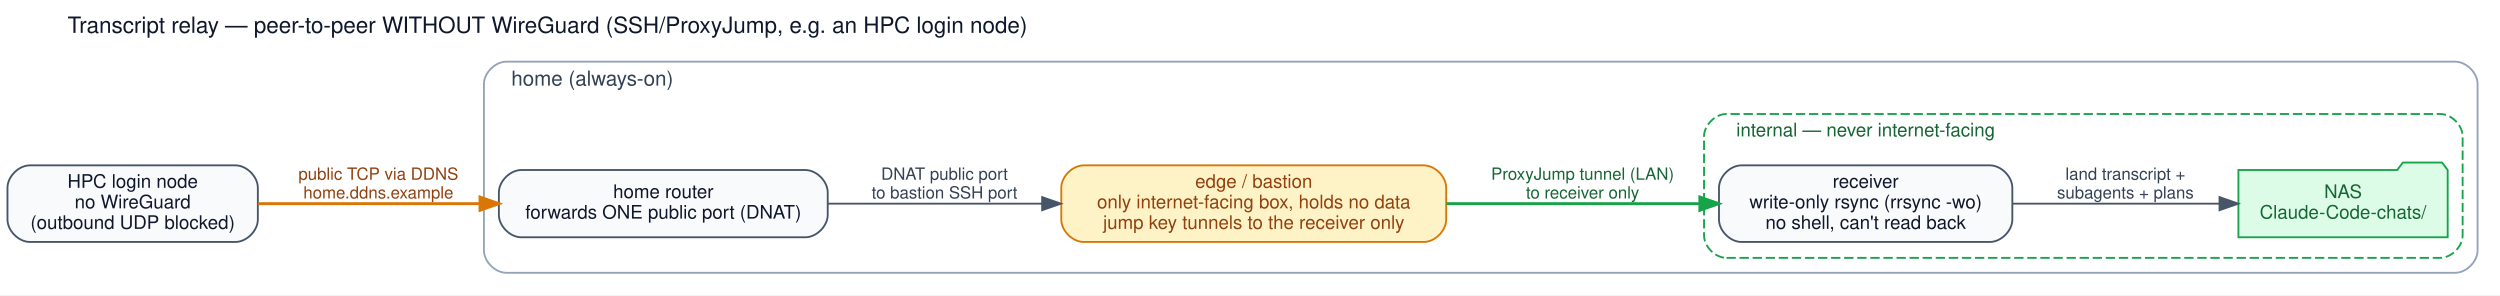
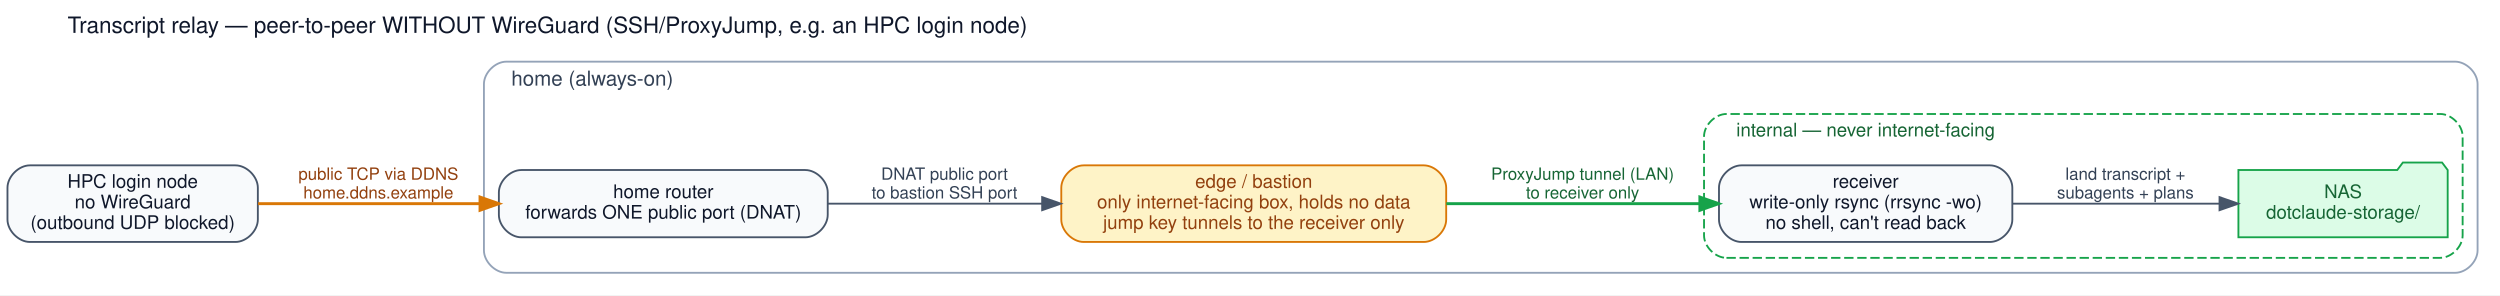
<svg xmlns="http://www.w3.org/2000/svg" width="1338pt" height="158pt" viewBox="0.00 0.00 1338.00 158.00">
  <g id="graph0" class="graph" transform="scale(1 1) rotate(0) translate(4 154)">
    <polygon fill="white" stroke="transparent" points="-4,4 -4,-154 1334,-154 1334,4 -4,4" />
    <text text-anchor="middle" x="289" y="-136.4" font-family="Helvetica,sans-Serif" font-size="12.00" fill="#0f172a">Transcript relay — peer-to-peer WITHOUT WireGuard (SSH/ProxyJump, e.g. an HPC login node)</text>
    <g id="clust1" class="cluster">
      <path fill="white" stroke="#94a3b8" d="M267,-8C267,-8 1310,-8 1310,-8 1316,-8 1322,-14 1322,-20 1322,-20 1322,-109 1322,-109 1322,-115 1316,-121 1310,-121 1310,-121 267,-121 267,-121 261,-121 255,-115 255,-109 255,-109 255,-20 255,-20 255,-14 261,-8 267,-8" />
      <text text-anchor="middle" x="313" y="-108.2" font-family="Helvetica,sans-Serif" font-size="11.00" fill="#334155">home (always-on)</text>
    </g>
    <g id="clust2" class="cluster">
      <path fill="white" stroke="#16a34a" stroke-dasharray="5,2" d="M920,-16C920,-16 1302,-16 1302,-16 1308,-16 1314,-22 1314,-28 1314,-28 1314,-81 1314,-81 1314,-87 1308,-93 1302,-93 1302,-93 920,-93 920,-93 914,-93 908,-87 908,-81 908,-81 908,-28 908,-28 908,-22 914,-16 920,-16" />
      <text text-anchor="middle" x="994.5" y="-81" font-family="Helvetica,sans-Serif" font-size="10.00" fill="#166534">internal — never internet-facing</text>
    </g>
    <g id="node1" class="node">
      <path fill="#f8fafc" stroke="#475569" d="M122,-65.5C122,-65.5 12,-65.5 12,-65.5 6,-65.5 0,-59.5 0,-53.5 0,-53.5 0,-36.5 0,-36.5 0,-30.5 6,-24.5 12,-24.5 12,-24.5 122,-24.5 122,-24.5 128,-24.5 134,-30.5 134,-36.5 134,-36.5 134,-53.5 134,-53.5 134,-59.5 128,-65.5 122,-65.5" />
      <text text-anchor="middle" x="67" y="-53.5" font-family="Helvetica,sans-Serif" font-size="10.00" fill="#0f172a">HPC login node</text>
      <text text-anchor="middle" x="67" y="-42.5" font-family="Helvetica,sans-Serif" font-size="10.00" fill="#0f172a">no WireGuard</text>
      <text text-anchor="middle" x="67" y="-31.5" font-family="Helvetica,sans-Serif" font-size="10.00" fill="#0f172a">(outbound UDP blocked)</text>
    </g>
    <g id="node2" class="node">
      <path fill="#f8fafc" stroke="#475569" d="M427,-63C427,-63 275,-63 275,-63 269,-63 263,-57 263,-51 263,-51 263,-39 263,-39 263,-33 269,-27 275,-27 275,-27 427,-27 427,-27 433,-27 439,-33 439,-39 439,-39 439,-51 439,-51 439,-57 433,-63 427,-63" />
      <text text-anchor="middle" x="351" y="-48" font-family="Helvetica,sans-Serif" font-size="10.00" fill="#0f172a">home router</text>
      <text text-anchor="middle" x="351" y="-37" font-family="Helvetica,sans-Serif" font-size="10.00" fill="#0f172a">forwards ONE public port (DNAT)</text>
    </g>
    <g id="edge4" class="edge">
      <path fill="none" stroke="#d97706" stroke-width="1.6" d="M134.12,-45C169.38,-45 213.46,-45 252.57,-45" />
      <polygon fill="#d97706" stroke="#d97706" stroke-width="1.6" points="252.93,-48.5 262.93,-45 252.93,-41.5 252.93,-48.5" />
      <text text-anchor="middle" x="198.5" y="-57.8" font-family="Helvetica,sans-Serif" font-size="9.00" fill="#92400e">public TCP via DDNS</text>
      <text text-anchor="middle" x="198.5" y="-47.8" font-family="Helvetica,sans-Serif" font-size="9.00" fill="#92400e">home.ddns.example</text>
    </g>
    <g id="node3" class="node">
      <path fill="#fef3c7" stroke="#d97706" d="M758,-65.5C758,-65.5 576,-65.5 576,-65.5 570,-65.5 564,-59.5 564,-53.5 564,-53.5 564,-36.5 564,-36.5 564,-30.5 570,-24.5 576,-24.5 576,-24.5 758,-24.5 758,-24.5 764,-24.5 770,-30.5 770,-36.5 770,-36.5 770,-53.5 770,-53.5 770,-59.5 764,-65.5 758,-65.5" />
      <text text-anchor="middle" x="667" y="-53.5" font-family="Helvetica,sans-Serif" font-size="10.00" fill="#92400e">edge / bastion</text>
      <text text-anchor="middle" x="667" y="-42.5" font-family="Helvetica,sans-Serif" font-size="10.00" fill="#92400e">only internet-facing box, holds no data</text>
      <text text-anchor="middle" x="667" y="-31.5" font-family="Helvetica,sans-Serif" font-size="10.00" fill="#92400e">jump key tunnels to the receiver only</text>
    </g>
    <g id="edge2" class="edge">
      <path fill="none" stroke="#475569" d="M439.05,-45C474.54,-45 516.02,-45 553.74,-45" />
      <polygon fill="#475569" stroke="#475569" points="553.76,-48.5 563.76,-45 553.76,-41.5 553.76,-48.5" />
      <text text-anchor="middle" x="501.5" y="-57.8" font-family="Helvetica,sans-Serif" font-size="9.00" fill="#334155">DNAT public port</text>
      <text text-anchor="middle" x="501.5" y="-47.8" font-family="Helvetica,sans-Serif" font-size="9.00" fill="#334155">to bastion SSH port</text>
    </g>
    <g id="node4" class="node">
      <path fill="#f8fafc" stroke="#475569" d="M1061,-65.5C1061,-65.5 928,-65.5 928,-65.5 922,-65.5 916,-59.5 916,-53.5 916,-53.5 916,-36.5 916,-36.5 916,-30.5 922,-24.5 928,-24.5 928,-24.5 1061,-24.5 1061,-24.5 1067,-24.5 1073,-30.5 1073,-36.5 1073,-36.5 1073,-53.5 1073,-53.5 1073,-59.5 1067,-65.5 1061,-65.5" />
      <text text-anchor="middle" x="994.5" y="-53.5" font-family="Helvetica,sans-Serif" font-size="10.00" fill="#0f172a">receiver</text>
      <text text-anchor="middle" x="994.5" y="-42.5" font-family="Helvetica,sans-Serif" font-size="10.00" fill="#0f172a">write-only rsync (rrsync -wo)</text>
      <text text-anchor="middle" x="994.5" y="-31.5" font-family="Helvetica,sans-Serif" font-size="10.00" fill="#0f172a">no shell, can't read back</text>
    </g>
    <g id="edge3" class="edge">
      <path fill="none" stroke="#16a34a" stroke-width="1.6" d="M770.1,-45C813.59,-45 863.82,-45 905.63,-45" />
      <polygon fill="#16a34a" stroke="#16a34a" stroke-width="1.6" points="905.79,-48.5 915.79,-45 905.79,-41.5 905.79,-48.5" />
      <text text-anchor="middle" x="843" y="-57.8" font-family="Helvetica,sans-Serif" font-size="9.00" fill="#166534">ProxyJump tunnel (LAN)</text>
      <text text-anchor="middle" x="843" y="-47.8" font-family="Helvetica,sans-Serif" font-size="9.00" fill="#166534">to receiver only</text>
    </g>
    <g id="node5" class="node">
      <polygon fill="#dcfce7" stroke="#16a34a" points="1306,-63 1303,-67 1282,-67 1279,-63 1194,-63 1194,-27 1306,-27 1306,-63" />
      <text text-anchor="middle" x="1250" y="-48" font-family="Helvetica,sans-Serif" font-size="10.00" fill="#166534">NAS</text>
-       <text text-anchor="middle" x="1250" y="-37" font-family="Helvetica,sans-Serif" font-size="10.00" fill="#166534">Claude-Code-chats/</text>
+       <text text-anchor="middle" x="1250" y="-37" font-family="Helvetica,sans-Serif" font-size="10.00" fill="#166534">dotclaude-storage/</text>
    </g>
    <g id="edge1" class="edge">
      <path fill="none" stroke="#475569" d="M1073.28,-45C1108.63,-45 1149.98,-45 1183.69,-45" />
      <polygon fill="#475569" stroke="#475569" points="1183.89,-48.5 1193.89,-45 1183.89,-41.5 1183.89,-48.5" />
      <text text-anchor="middle" x="1133.5" y="-57.8" font-family="Helvetica,sans-Serif" font-size="9.00" fill="#334155">land transcript +</text>
      <text text-anchor="middle" x="1133.5" y="-47.8" font-family="Helvetica,sans-Serif" font-size="9.00" fill="#334155">subagents + plans</text>
    </g>
  </g>
</svg>
